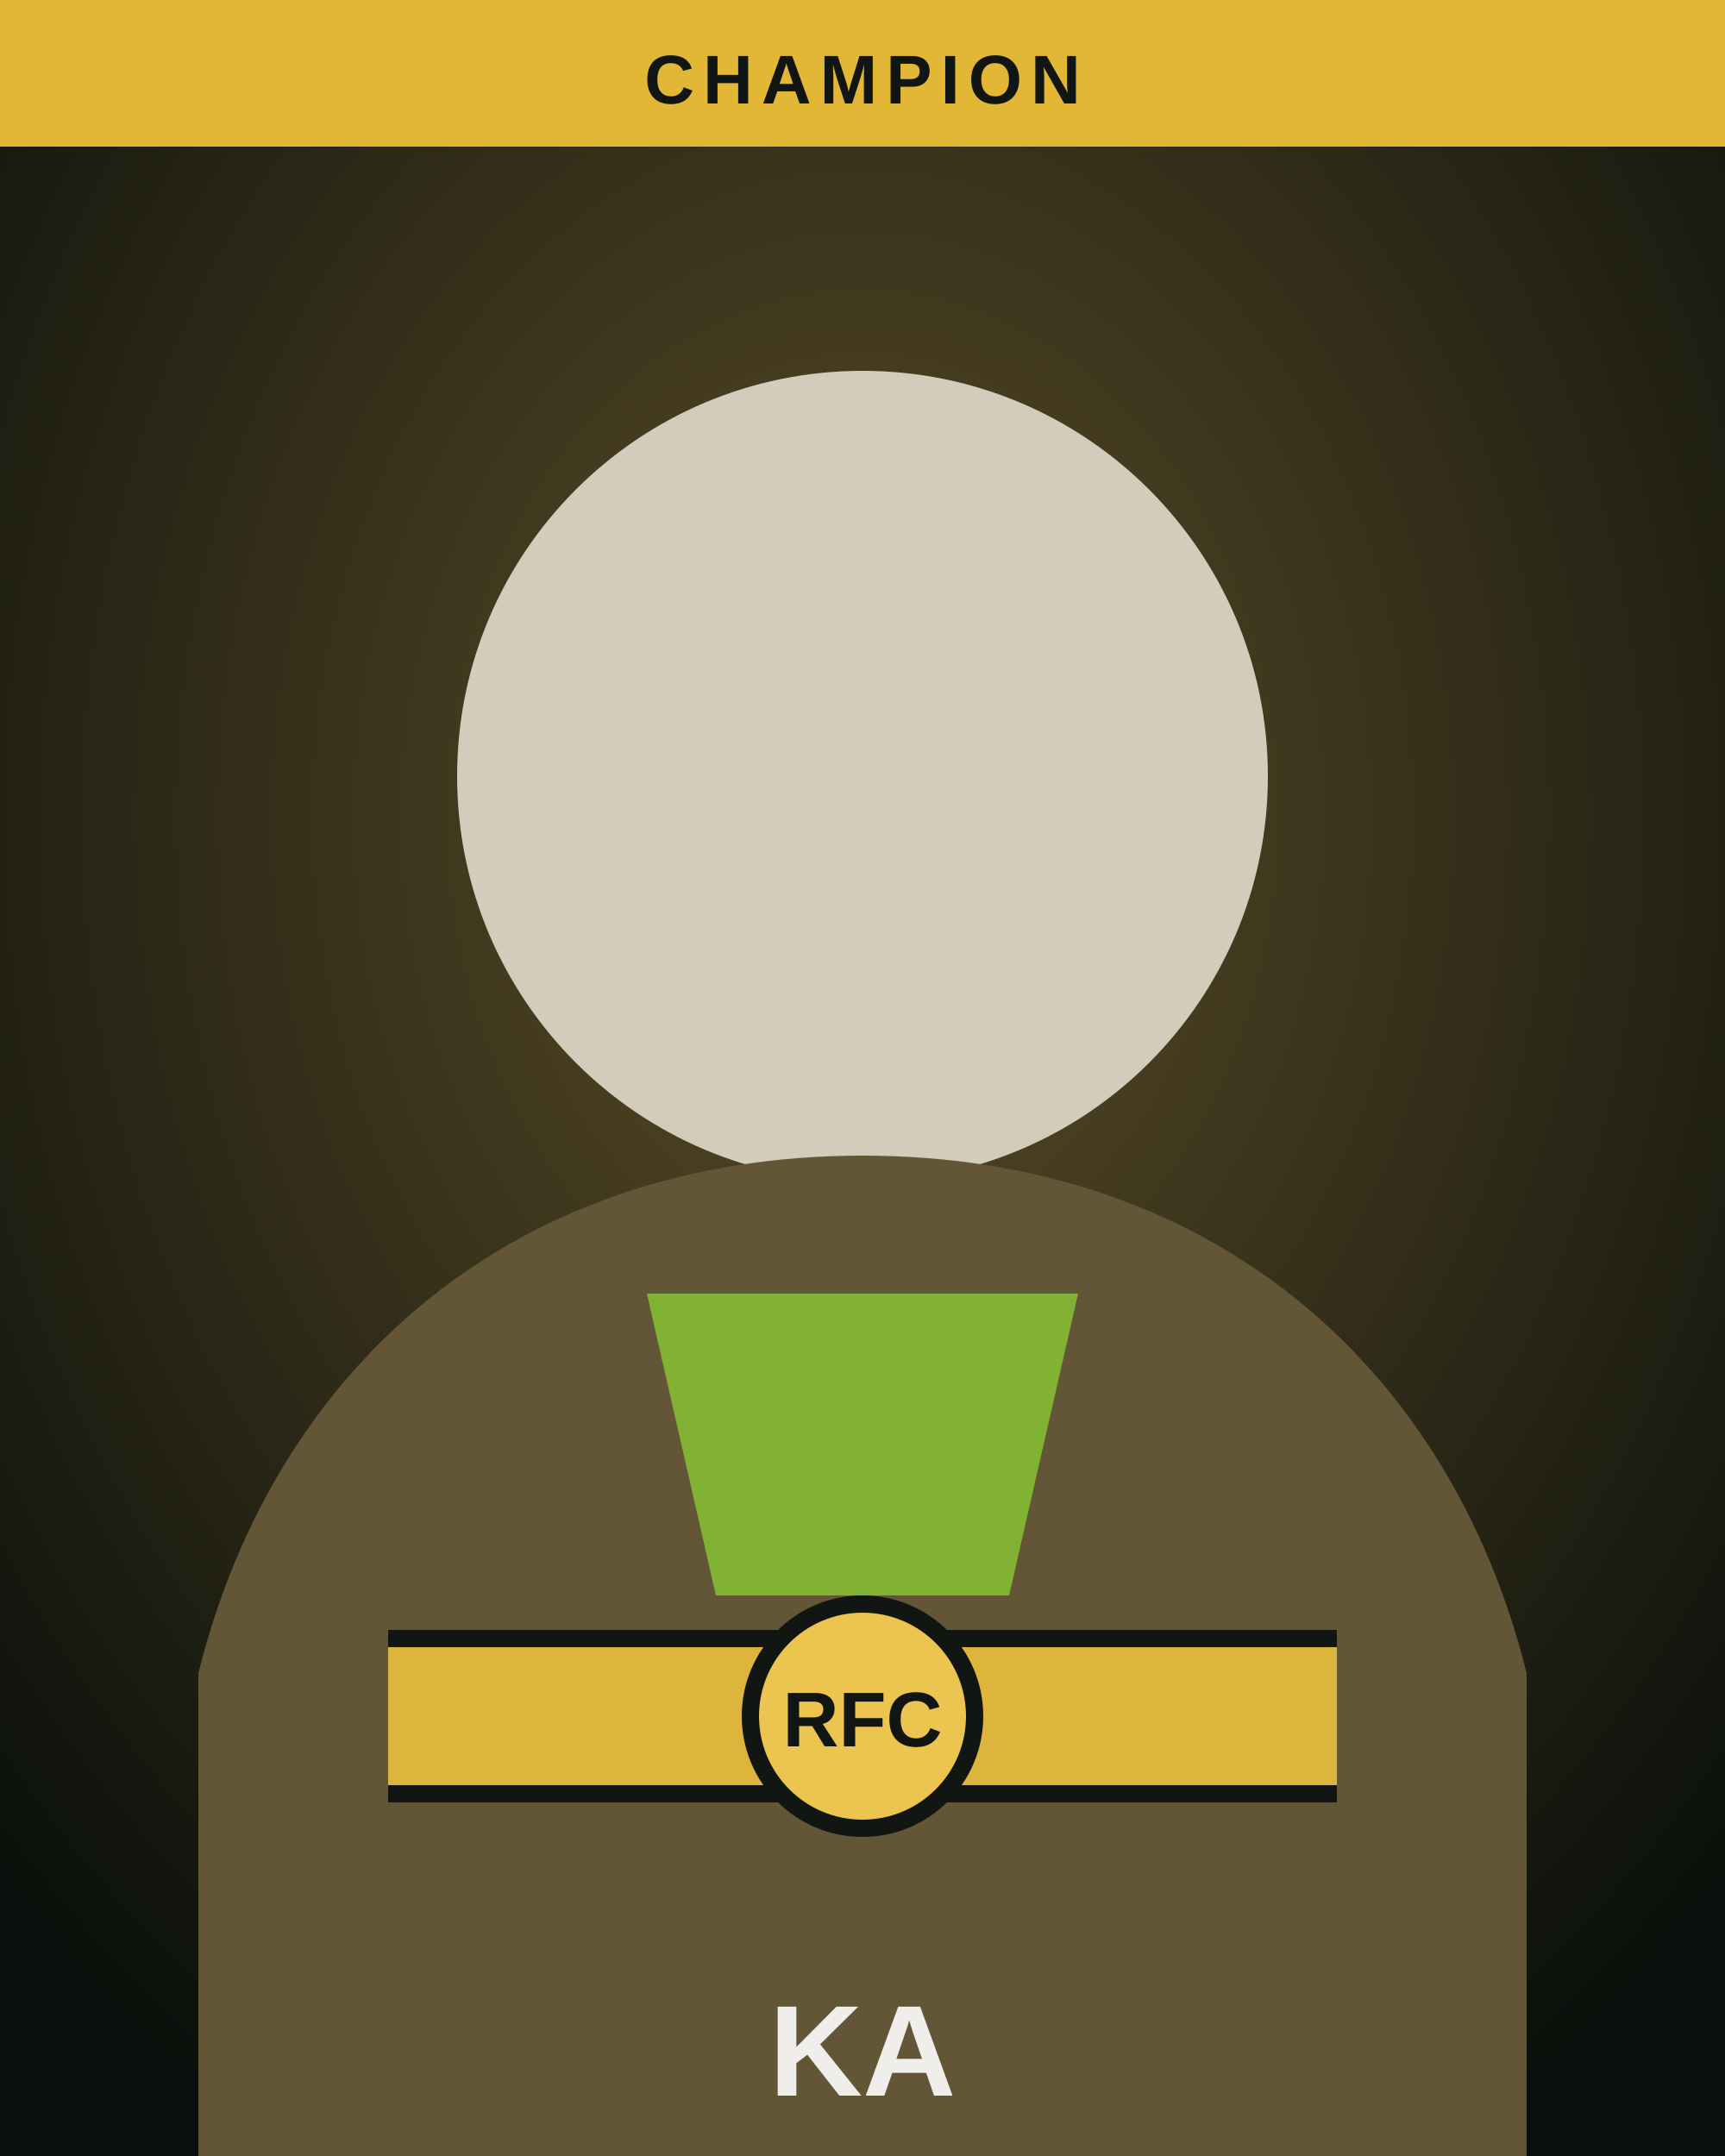
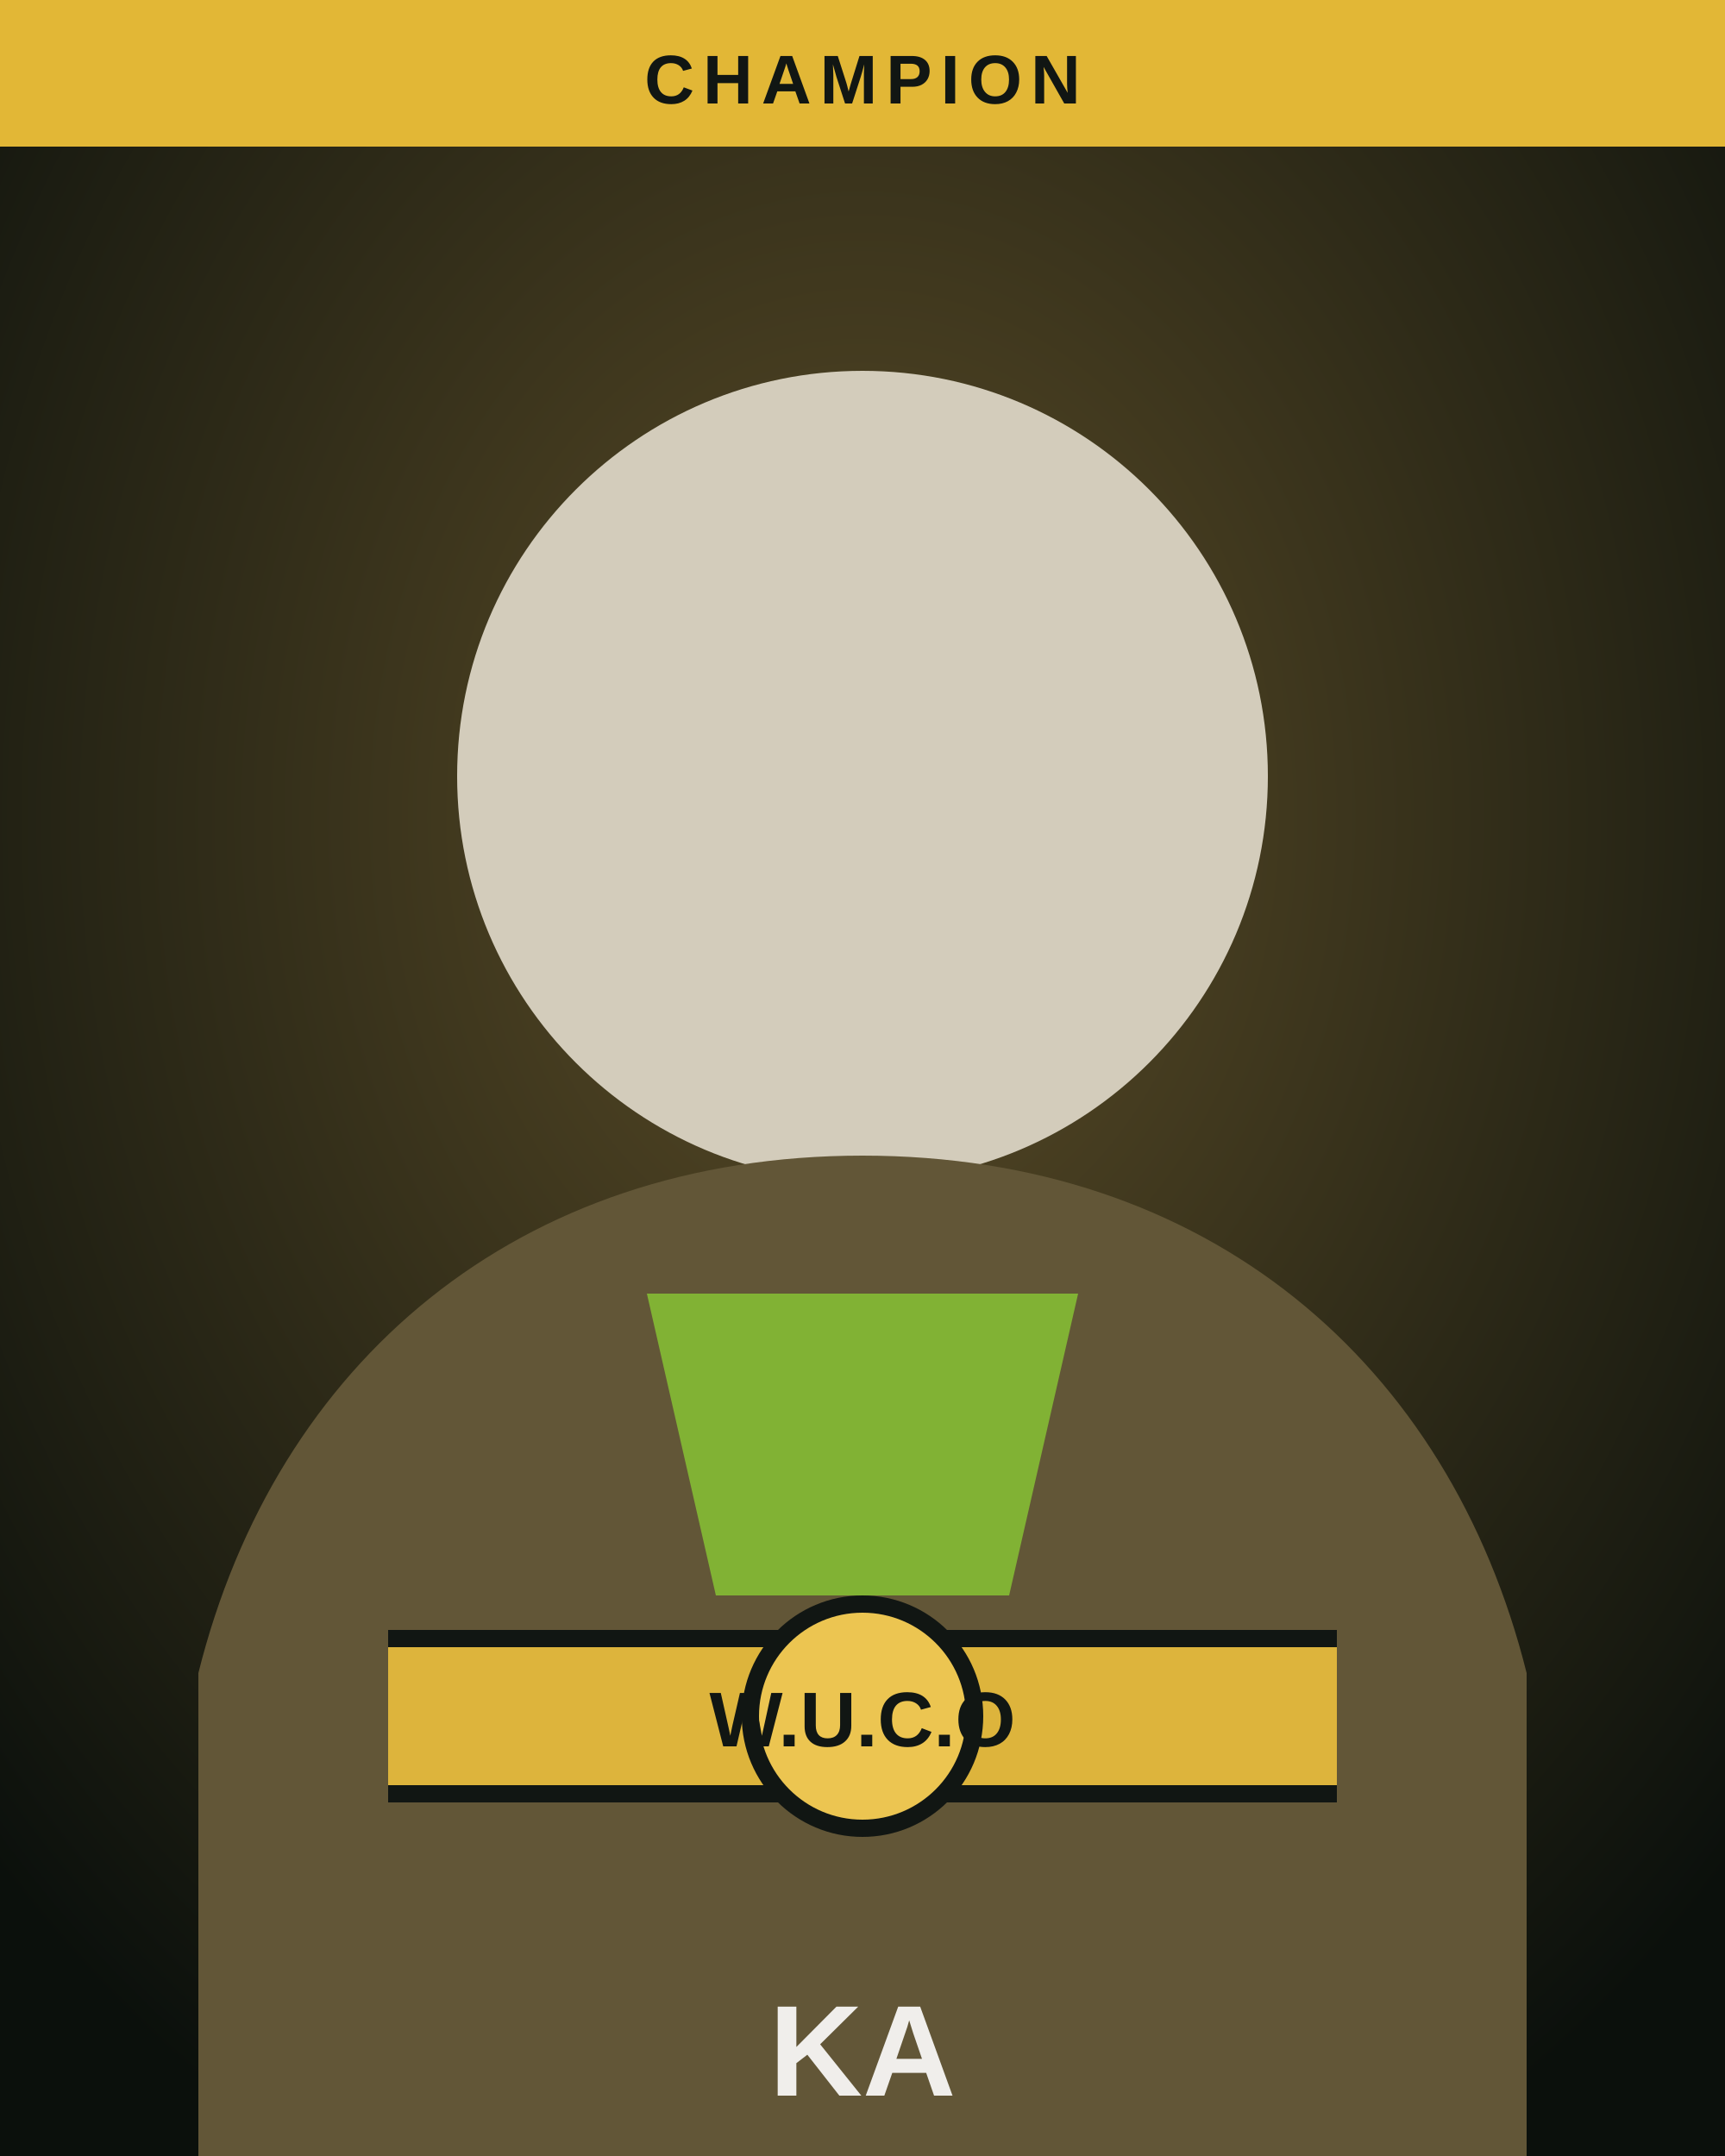
<svg xmlns="http://www.w3.org/2000/svg" width="400" height="500" viewBox="0 0 400 500">
  <defs>
    <radialGradient id="bg" cx="50%" cy="38%" r="70%">
      <stop offset="0" stop-color="hsl(43,40%,26%)" />
      <stop offset="1" stop-color="#0b100c" />
    </radialGradient>
  </defs>
  <rect width="400" height="500" fill="url(#bg)" />
  <circle cx="200" cy="180" r="94" fill="hsl(43,22%,78%)" />
  <path d="M200 268c-80 0-136 48-154 120 0 0 0 112 0 112h308s0-112 0-112c-18-72-74-120-154-120z" fill="hsl(43,28%,30%)" />
  <path d="M150 300h100l-16 70h-68z" fill="hsl(83,55%,45%)" />
  <rect x="90" y="378" width="220" height="40" fill="#111613" />
  <rect x="90" y="382" width="220" height="32" fill="hsl(45,70%,55%)" />
  <circle cx="200" cy="398" r="26" fill="hsl(45,80%,62%)" stroke="#111613" stroke-width="4" />
-   <text x="200" y="405" font-family="Arial,sans-serif" font-size="18" font-weight="900" fill="#111613" text-anchor="middle">RFC</text>
+   <text x="200" y="405" font-family="Arial,sans-serif" font-size="18" font-weight="900" fill="#111613" text-anchor="middle">W.U.C.O</text>
  <rect x="0" y="0" width="400" height="34" fill="hsl(45,75%,55%)" />
  <text x="200" y="24" font-family="Arial,sans-serif" font-size="16" font-weight="900" fill="#111613" text-anchor="middle" letter-spacing="2">CHAMPION</text>
  <text x="200" y="486" font-family="Arial,sans-serif" font-size="30" font-weight="800" fill="#fff" text-anchor="middle" opacity="0.9">KA</text>
</svg>
